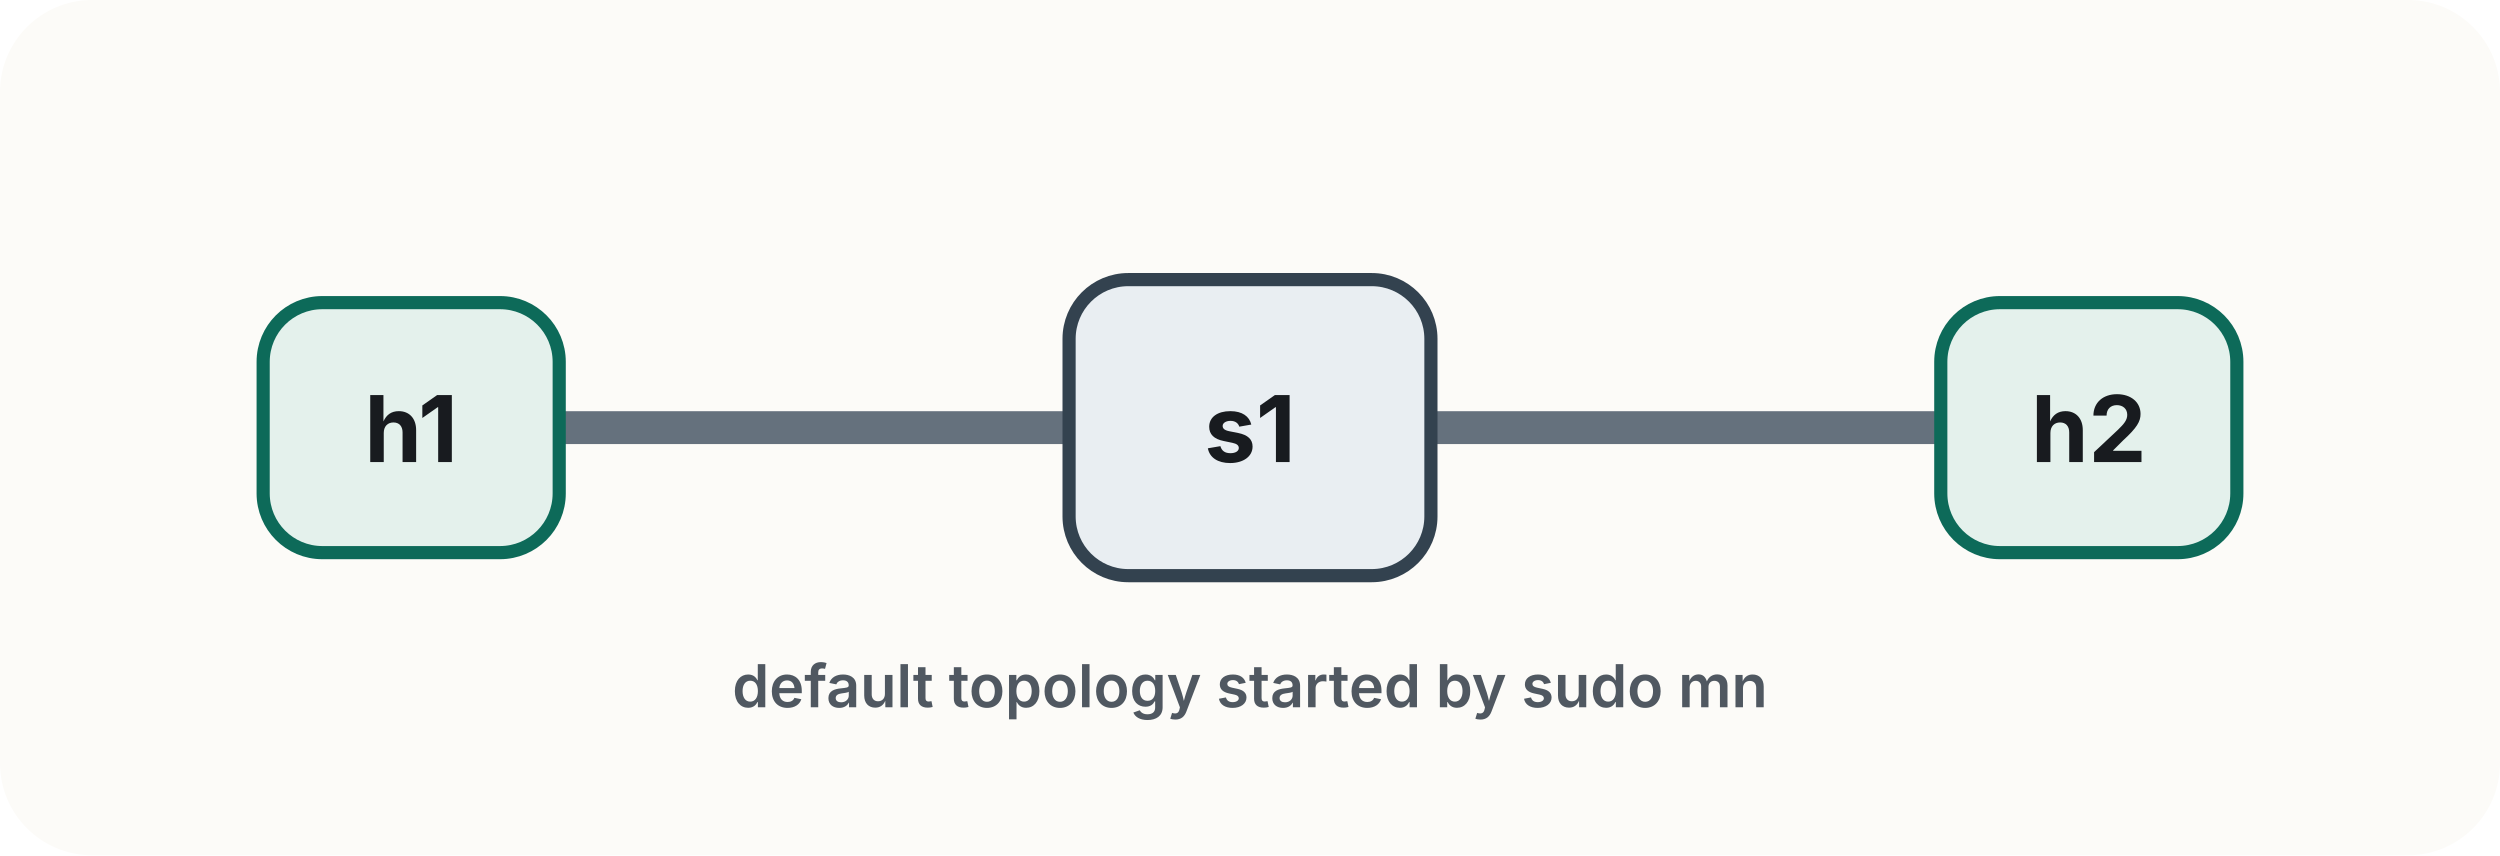
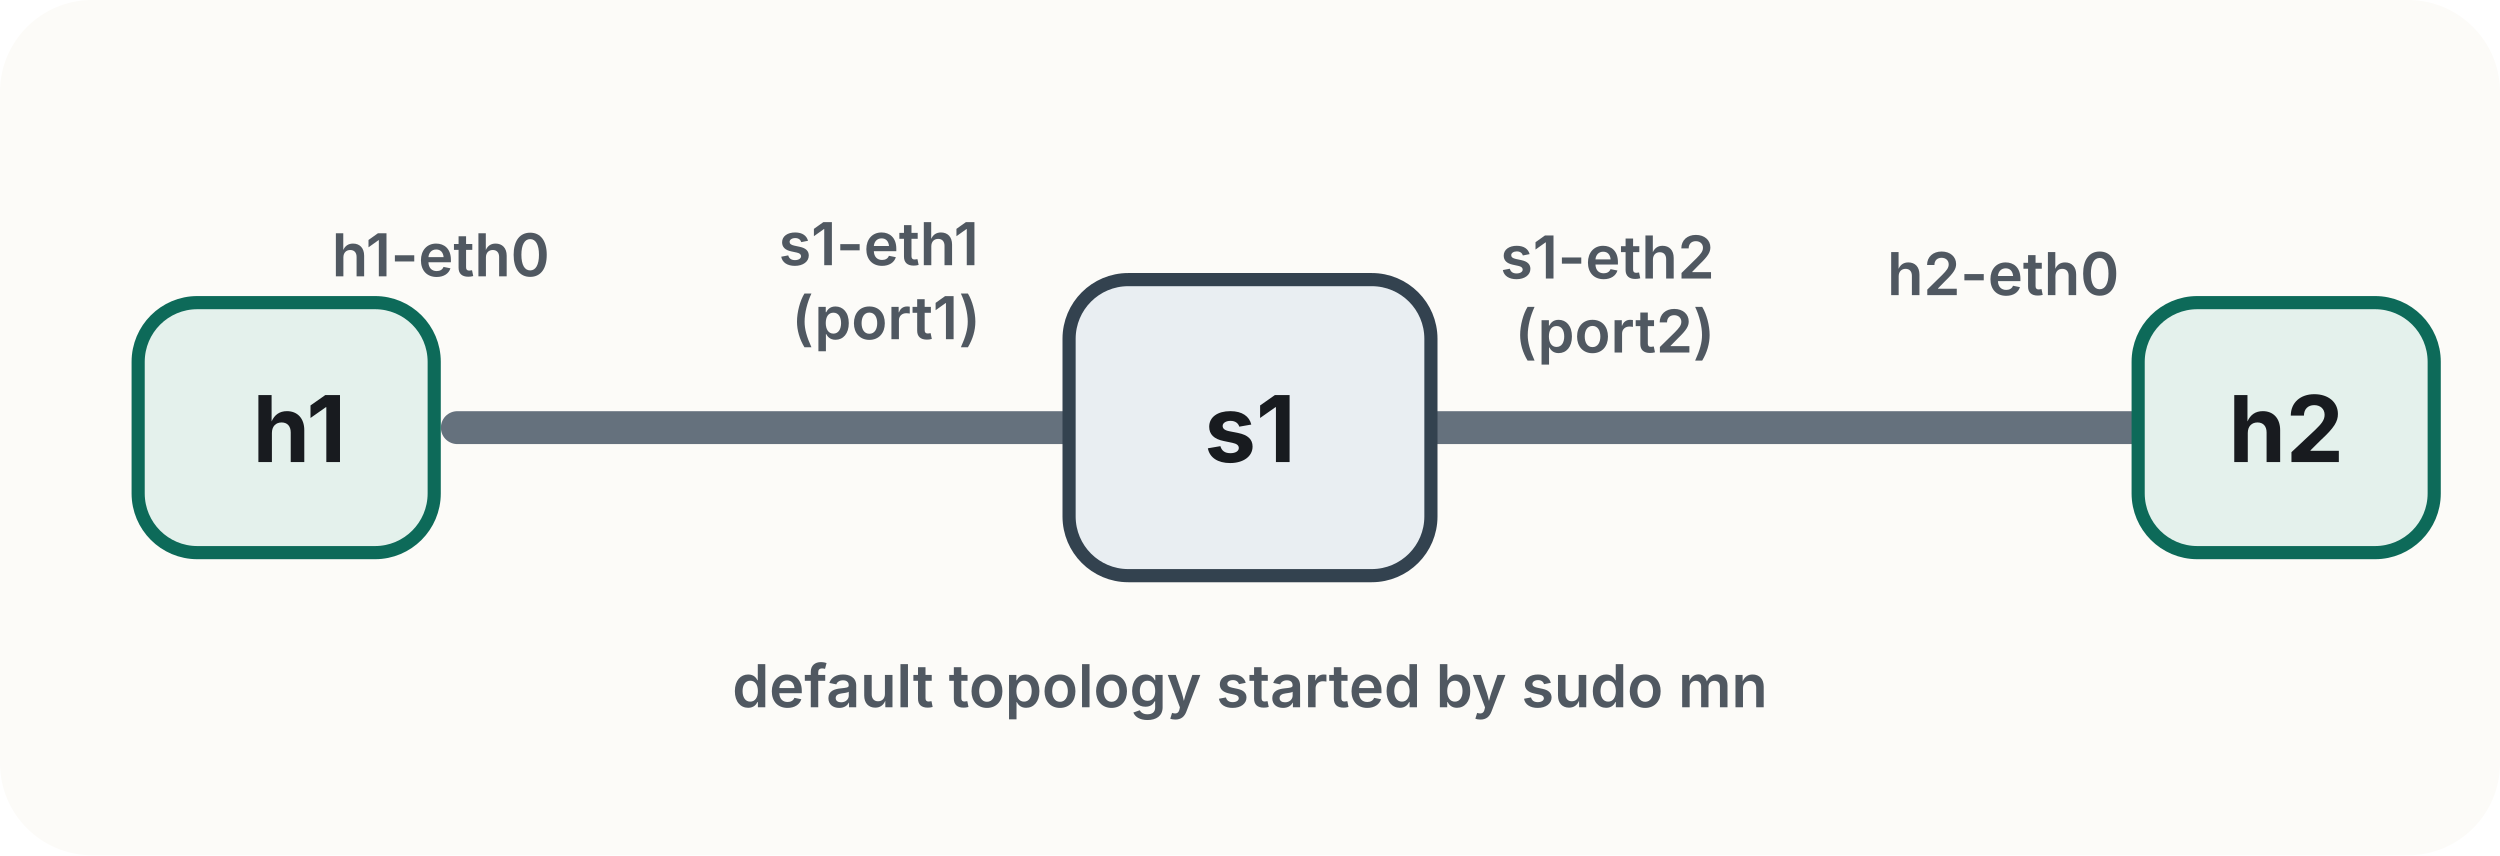
- <svg xmlns="http://www.w3.org/2000/svg" viewBox="0 0 760 260" role="img" aria-labelledby="title desc">
-   <defs>
-     <style>
+ <svg xmlns="http://www.w3.org/2000/svg" viewBox="0 0 760 260" role="img" aria-labelledby="title desc" version="1.1" id="svg5">
+   <defs id="defs1">
+     <style id="style1">
      .bg { fill: #fcfbf8; }
      .link { stroke: #65717d; stroke-width: 10; stroke-linecap: round; fill: none; }
      .host { fill: #e4f1ec; stroke: #0d6a59; stroke-width: 4; }
      .switch { fill: #e9eef2; stroke: #33424f; stroke-width: 4; }
      .label { font-family: -apple-system, BlinkMacSystemFont, 'Segoe UI', sans-serif; font-size: 28px; font-weight: 700; fill: #181b1f; dominant-baseline: middle; text-anchor: middle; }
      .subtle { font-family: -apple-system, BlinkMacSystemFont, 'Segoe UI', sans-serif; font-size: 18px; font-weight: 600; fill: #505861; text-anchor: middle; }
    </style>
  </defs>
-   <rect class="bg" width="760" height="260" rx="28" />
-   <path class="link" d="M170 130 H325" />
-   <path class="link" d="M435 130 H590" />
-   <rect class="host" x="80" y="92" width="90" height="76" rx="18" />
-   <text class="label" x="125" y="130">h1</text>
-   <rect class="switch" x="325" y="85" width="110" height="90" rx="18" />
-   <text class="label" x="380" y="130">s1</text>
-   <rect class="host" x="590" y="92" width="90" height="76" rx="18" />
-   <text class="label" x="635" y="130">h2</text>
-   <text class="subtle" x="380" y="215">default topology started by sudo mn</text>
+   <rect class="bg" width="760" height="260" rx="28" id="rect1" />
+   <path class="link" d="M 139.024,130 H 324.036" id="path1" />
+   <path class="link" d="M 436.606,130 H 650" id="path2" />
+   <rect class="host" x="42" y="92" width="90" height="76" rx="18" id="rect2" />
+   <text class="label" x="91" y="130" id="text2">h1</text>
+   <rect class="switch" x="325" y="85" width="110" height="90" rx="18" id="rect3" />
+   <text class="label" x="380" y="130" id="text3">s1</text>
+   <rect class="host" x="650" y="92" width="90" height="76" rx="18" id="rect4" />
+   <text class="label" x="695" y="130" id="text4">h2</text>
+   <text class="subtle" x="380" y="215" id="text5">default topology started by sudo mn</text>
+   <text class="subtle" x="269.394" y="80.621" id="text7">
+     <tspan id="tspan7" x="269.394" y="80.621">s1-eth1</tspan>
+     <tspan id="tspan8" x="269.394" y="103.121">(port1)</tspan>
+   </text>
+   <text class="subtle" x="490.922" y="84.676" id="text10">
+     <tspan id="tspan9" x="490.922" y="84.676">s1-eth2</tspan>
+     <tspan id="tspan10" x="490.922" y="107.176">(port2)</tspan>
+   </text>
+   <text class="subtle" x="134" y="84" id="text12">
+     <tspan id="tspan12" x="134" y="84">h1-eth0</tspan>
+   </text>
+   <text class="subtle" x="608.968" y="89.728" id="text13">
+     <tspan id="tspan13" x="608.968" y="89.728">h2-eth0</tspan>
+   </text>
</svg>
